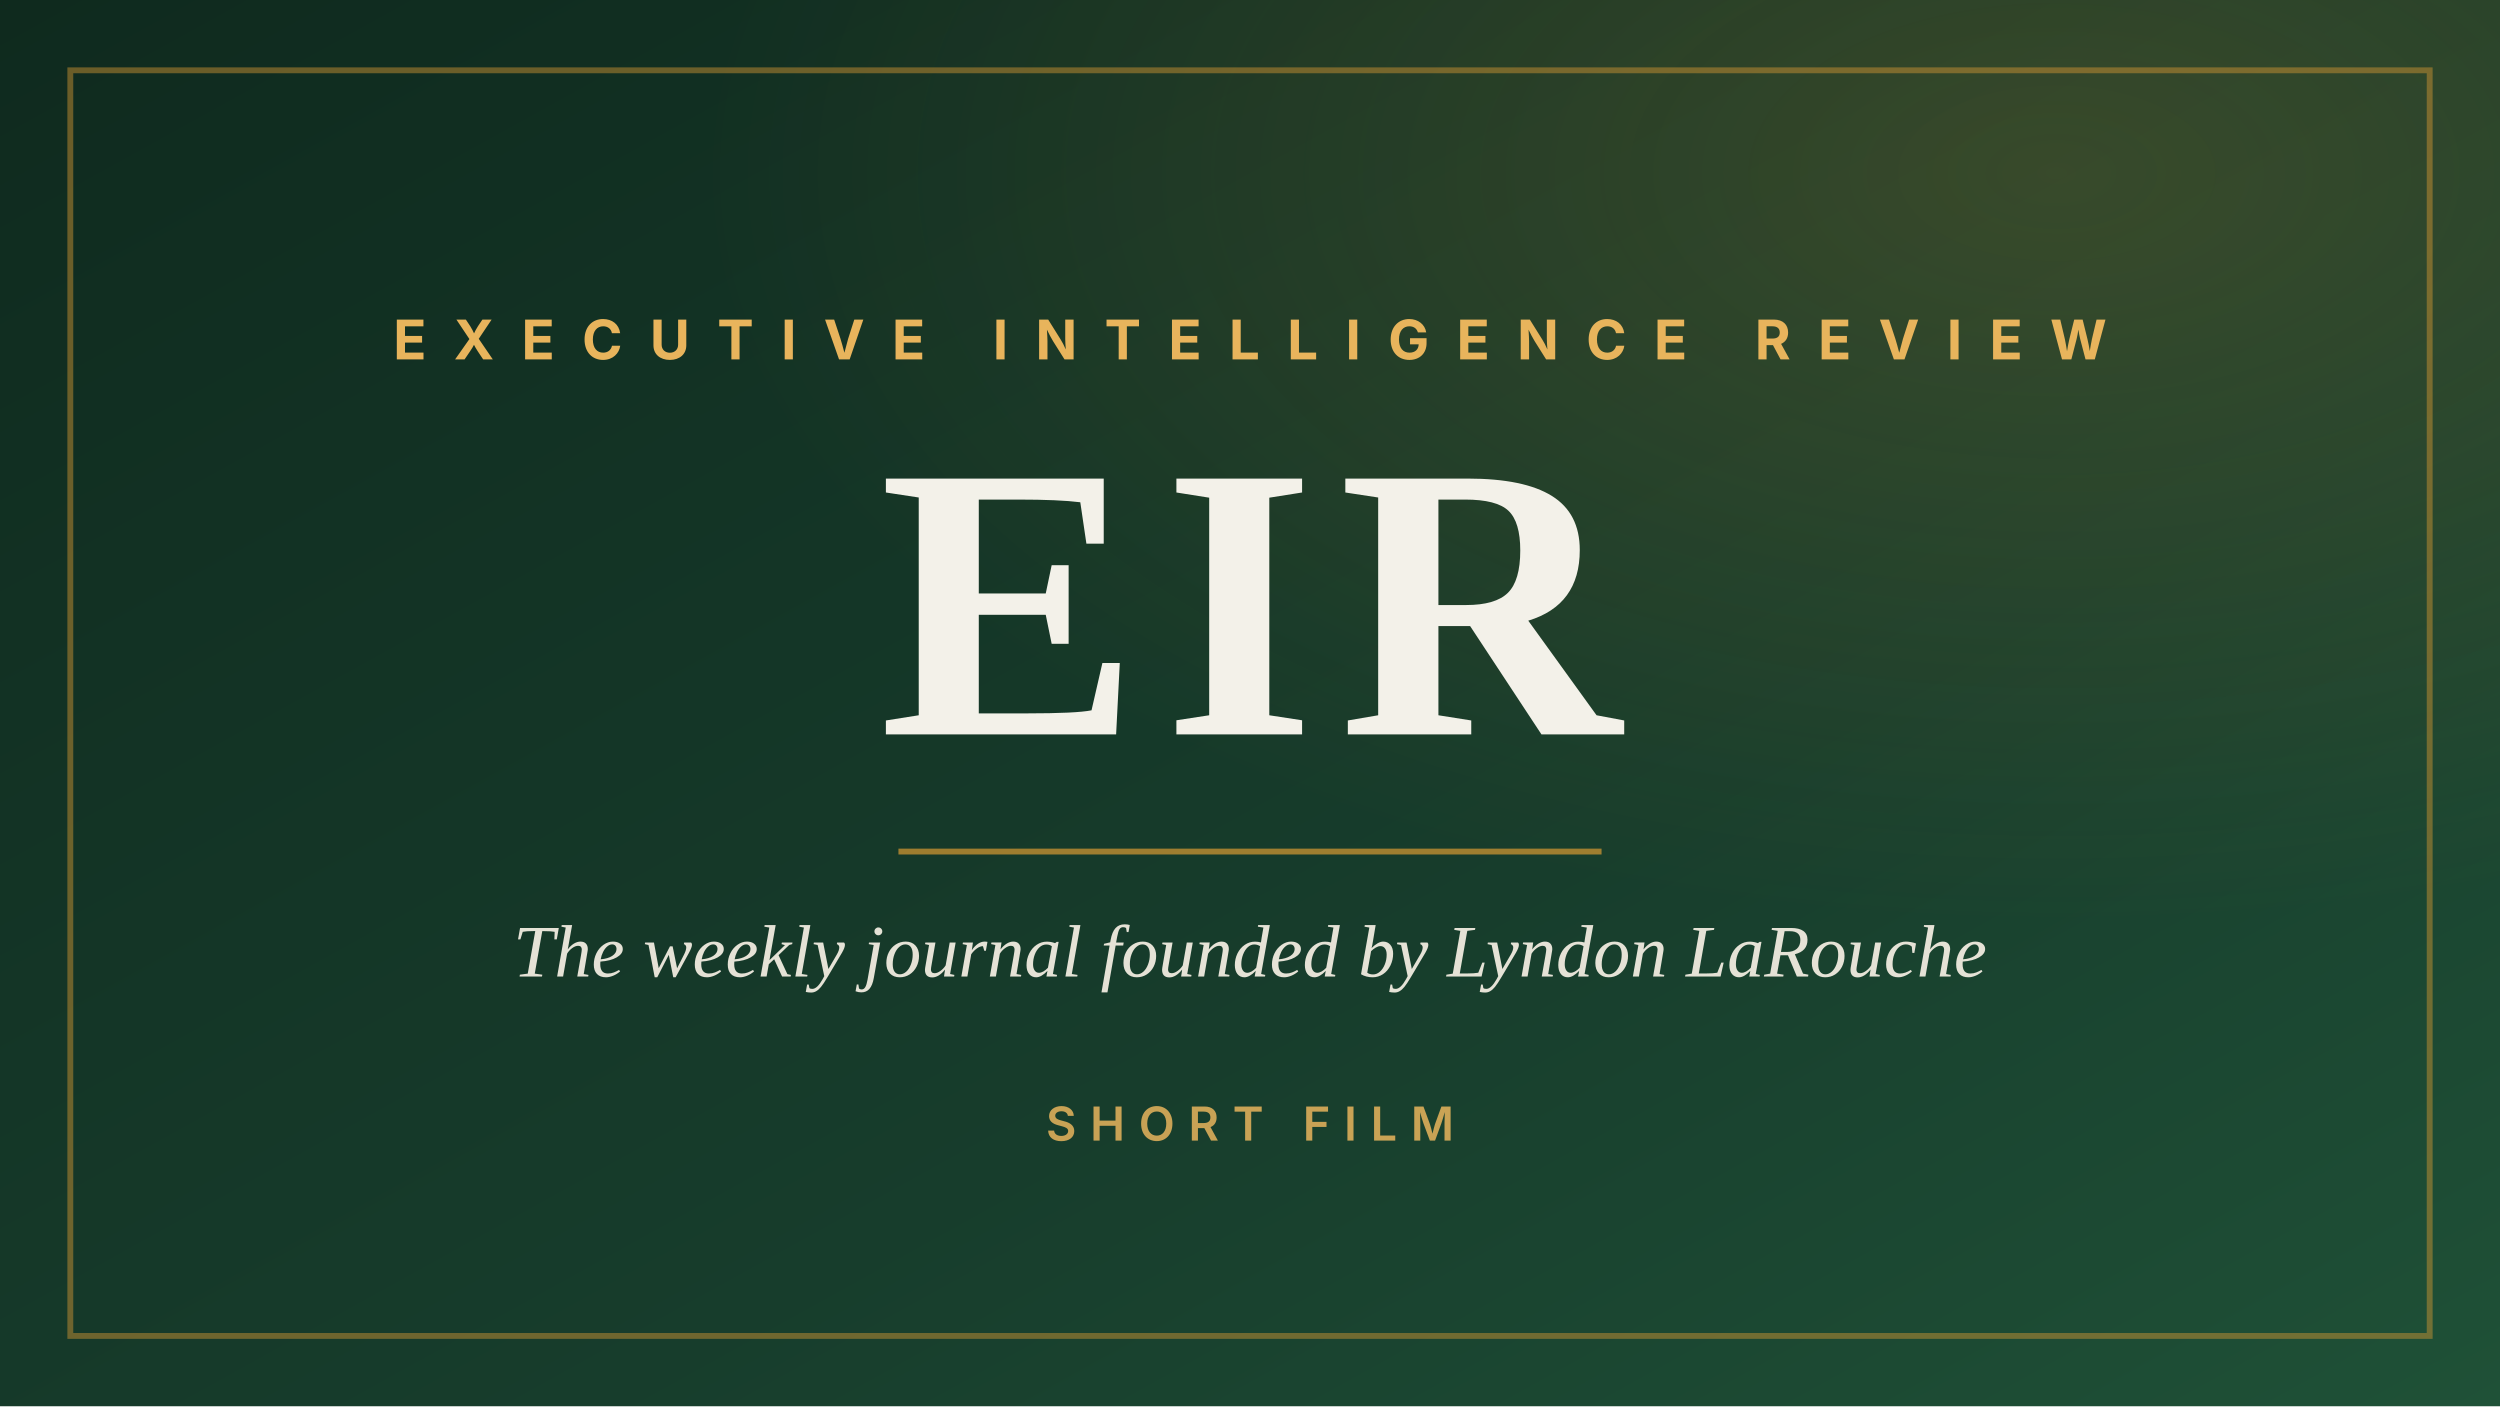
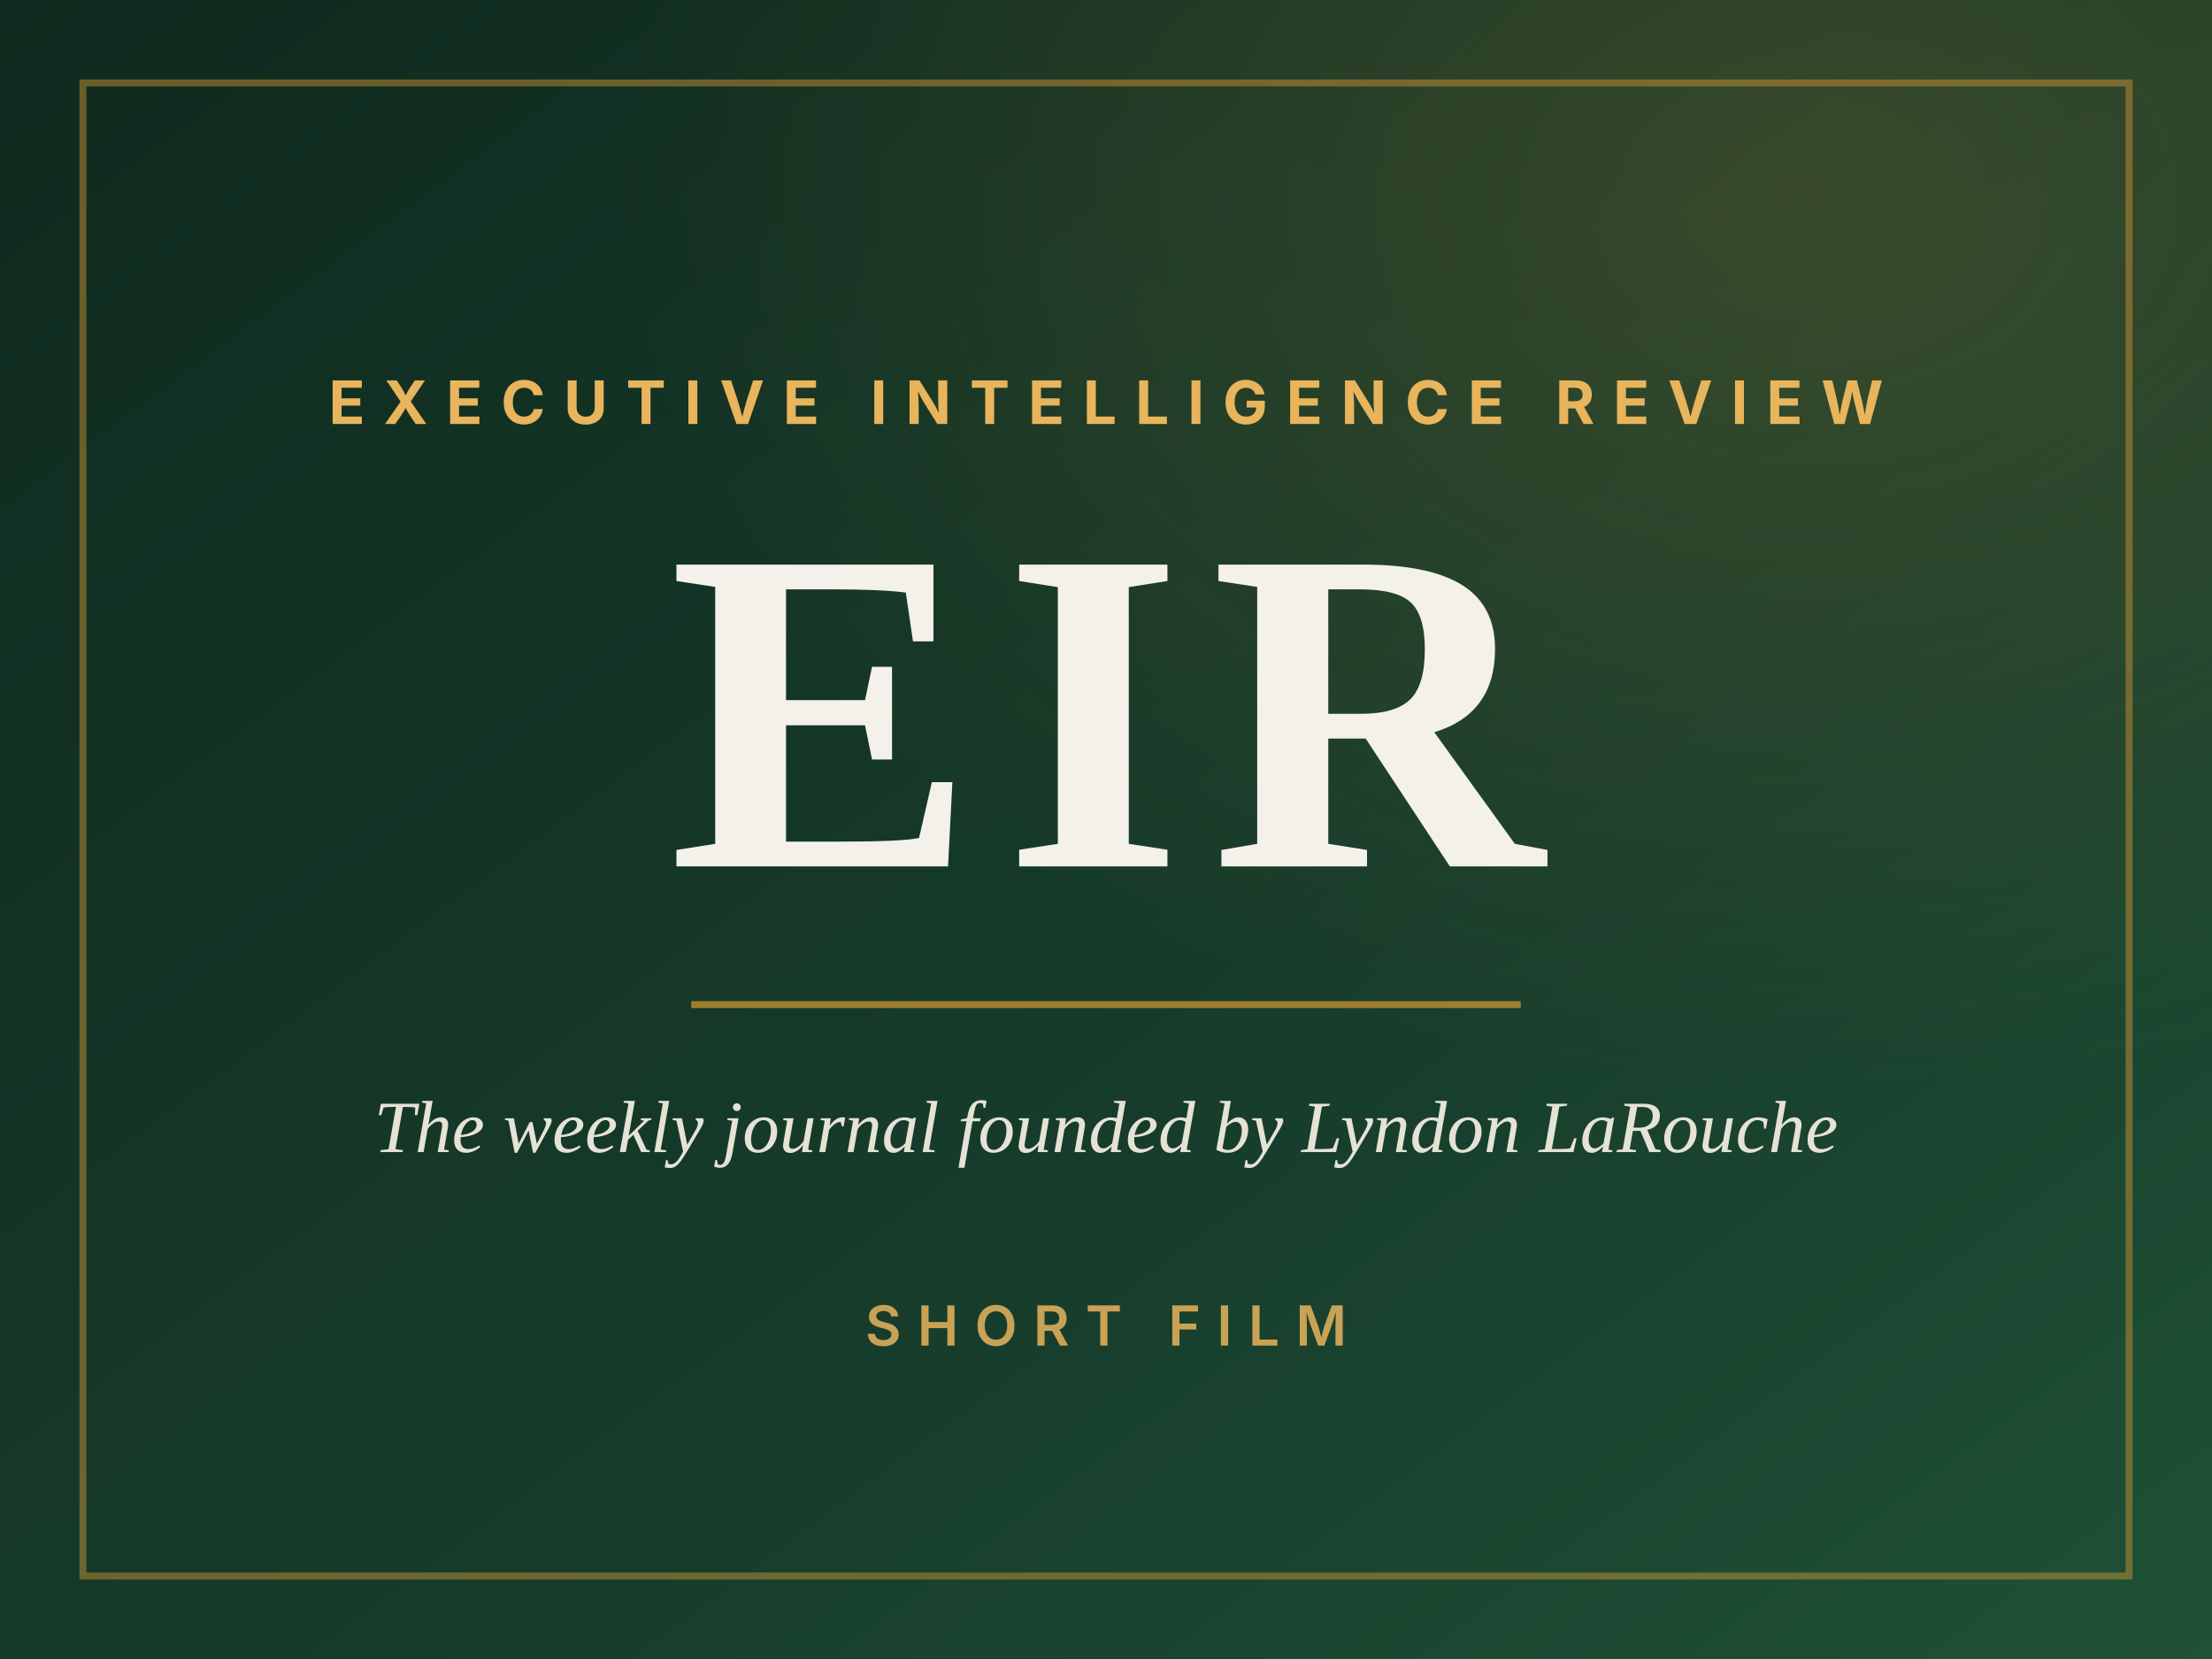
- <svg xmlns="http://www.w3.org/2000/svg" viewBox="0 0 640 360" role="img" aria-label="Executive Intelligence Review — short film">
+ <svg xmlns="http://www.w3.org/2000/svg" viewBox="0 0 480 360" role="img" aria-label="Executive Intelligence Review — short film">
  <defs>
    <linearGradient id="bg" x1="0" y1="0" x2="1" y2="1">
      <stop offset="0" stop-color="#0f2a1e" />
      <stop offset=".62" stop-color="#173d2c" />
      <stop offset="1" stop-color="#1f5137" />
    </linearGradient>
    <radialGradient id="glow" cx=".82" cy=".12" r=".9">
      <stop offset="0" stop-color="#d99a33" stop-opacity=".18" />
      <stop offset=".6" stop-color="#d99a33" stop-opacity="0" />
    </radialGradient>
  </defs>
-   <rect width="640" height="360" fill="url(#bg)" />
-   <rect width="640" height="360" fill="url(#glow)" />
-   <rect x="18" y="18" width="604" height="324" fill="none" stroke="#d99a33" stroke-opacity=".45" stroke-width="1.5" />
-   <text x="320" y="92" text-anchor="middle" font-family="Inter, 'Segoe UI', Arial, sans-serif" font-size="14" font-weight="700" letter-spacing="7" fill="#e8b45c">EXECUTIVE INTELLIGENCE REVIEW</text>
-   <text x="320" y="188" text-anchor="middle" font-family="Georgia, 'Times New Roman', serif" font-size="100" font-weight="600" letter-spacing="6" fill="#f3f1e9">EIR</text>
-   <line x1="230" y1="218" x2="410" y2="218" stroke="#d99a33" stroke-width="1.5" stroke-opacity=".7" />
-   <text x="320" y="250" text-anchor="middle" font-family="Georgia, 'Times New Roman', serif" font-style="italic" font-size="19" fill="#e5e2d6">The weekly journal founded by Lyndon LaRouche</text>
-   <text x="320" y="292" text-anchor="middle" font-family="Inter, 'Segoe UI', Arial, sans-serif" font-size="12" font-weight="600" letter-spacing="3.5" fill="#e8b45c" fill-opacity=".85">SHORT FILM</text>
+   <rect width="480" height="360" fill="url(#bg)" />
+   <rect width="480" height="360" fill="url(#glow)" />
+   <rect x="18" y="18" width="444" height="324" fill="none" stroke="#d99a33" stroke-opacity=".45" stroke-width="1.5" />
+   <text x="240" y="92" text-anchor="middle" font-family="Inter, 'Segoe UI', Arial, sans-serif" font-size="13" font-weight="700" letter-spacing="4" fill="#e8b45c">EXECUTIVE INTELLIGENCE REVIEW</text>
+   <text x="240" y="188" text-anchor="middle" font-family="Georgia, 'Times New Roman', serif" font-size="100" font-weight="600" letter-spacing="6" fill="#f3f1e9">EIR</text>
+   <line x1="150" y1="218" x2="330" y2="218" stroke="#d99a33" stroke-width="1.5" stroke-opacity=".7" />
+   <text x="240" y="250" text-anchor="middle" font-family="Georgia, 'Times New Roman', serif" font-style="italic" font-size="16" fill="#e5e2d6">The weekly journal founded by Lyndon LaRouche</text>
+   <text x="240" y="292" text-anchor="middle" font-family="Inter, 'Segoe UI', Arial, sans-serif" font-size="12" font-weight="600" letter-spacing="3.5" fill="#e8b45c" fill-opacity=".85">SHORT FILM</text>
</svg>
